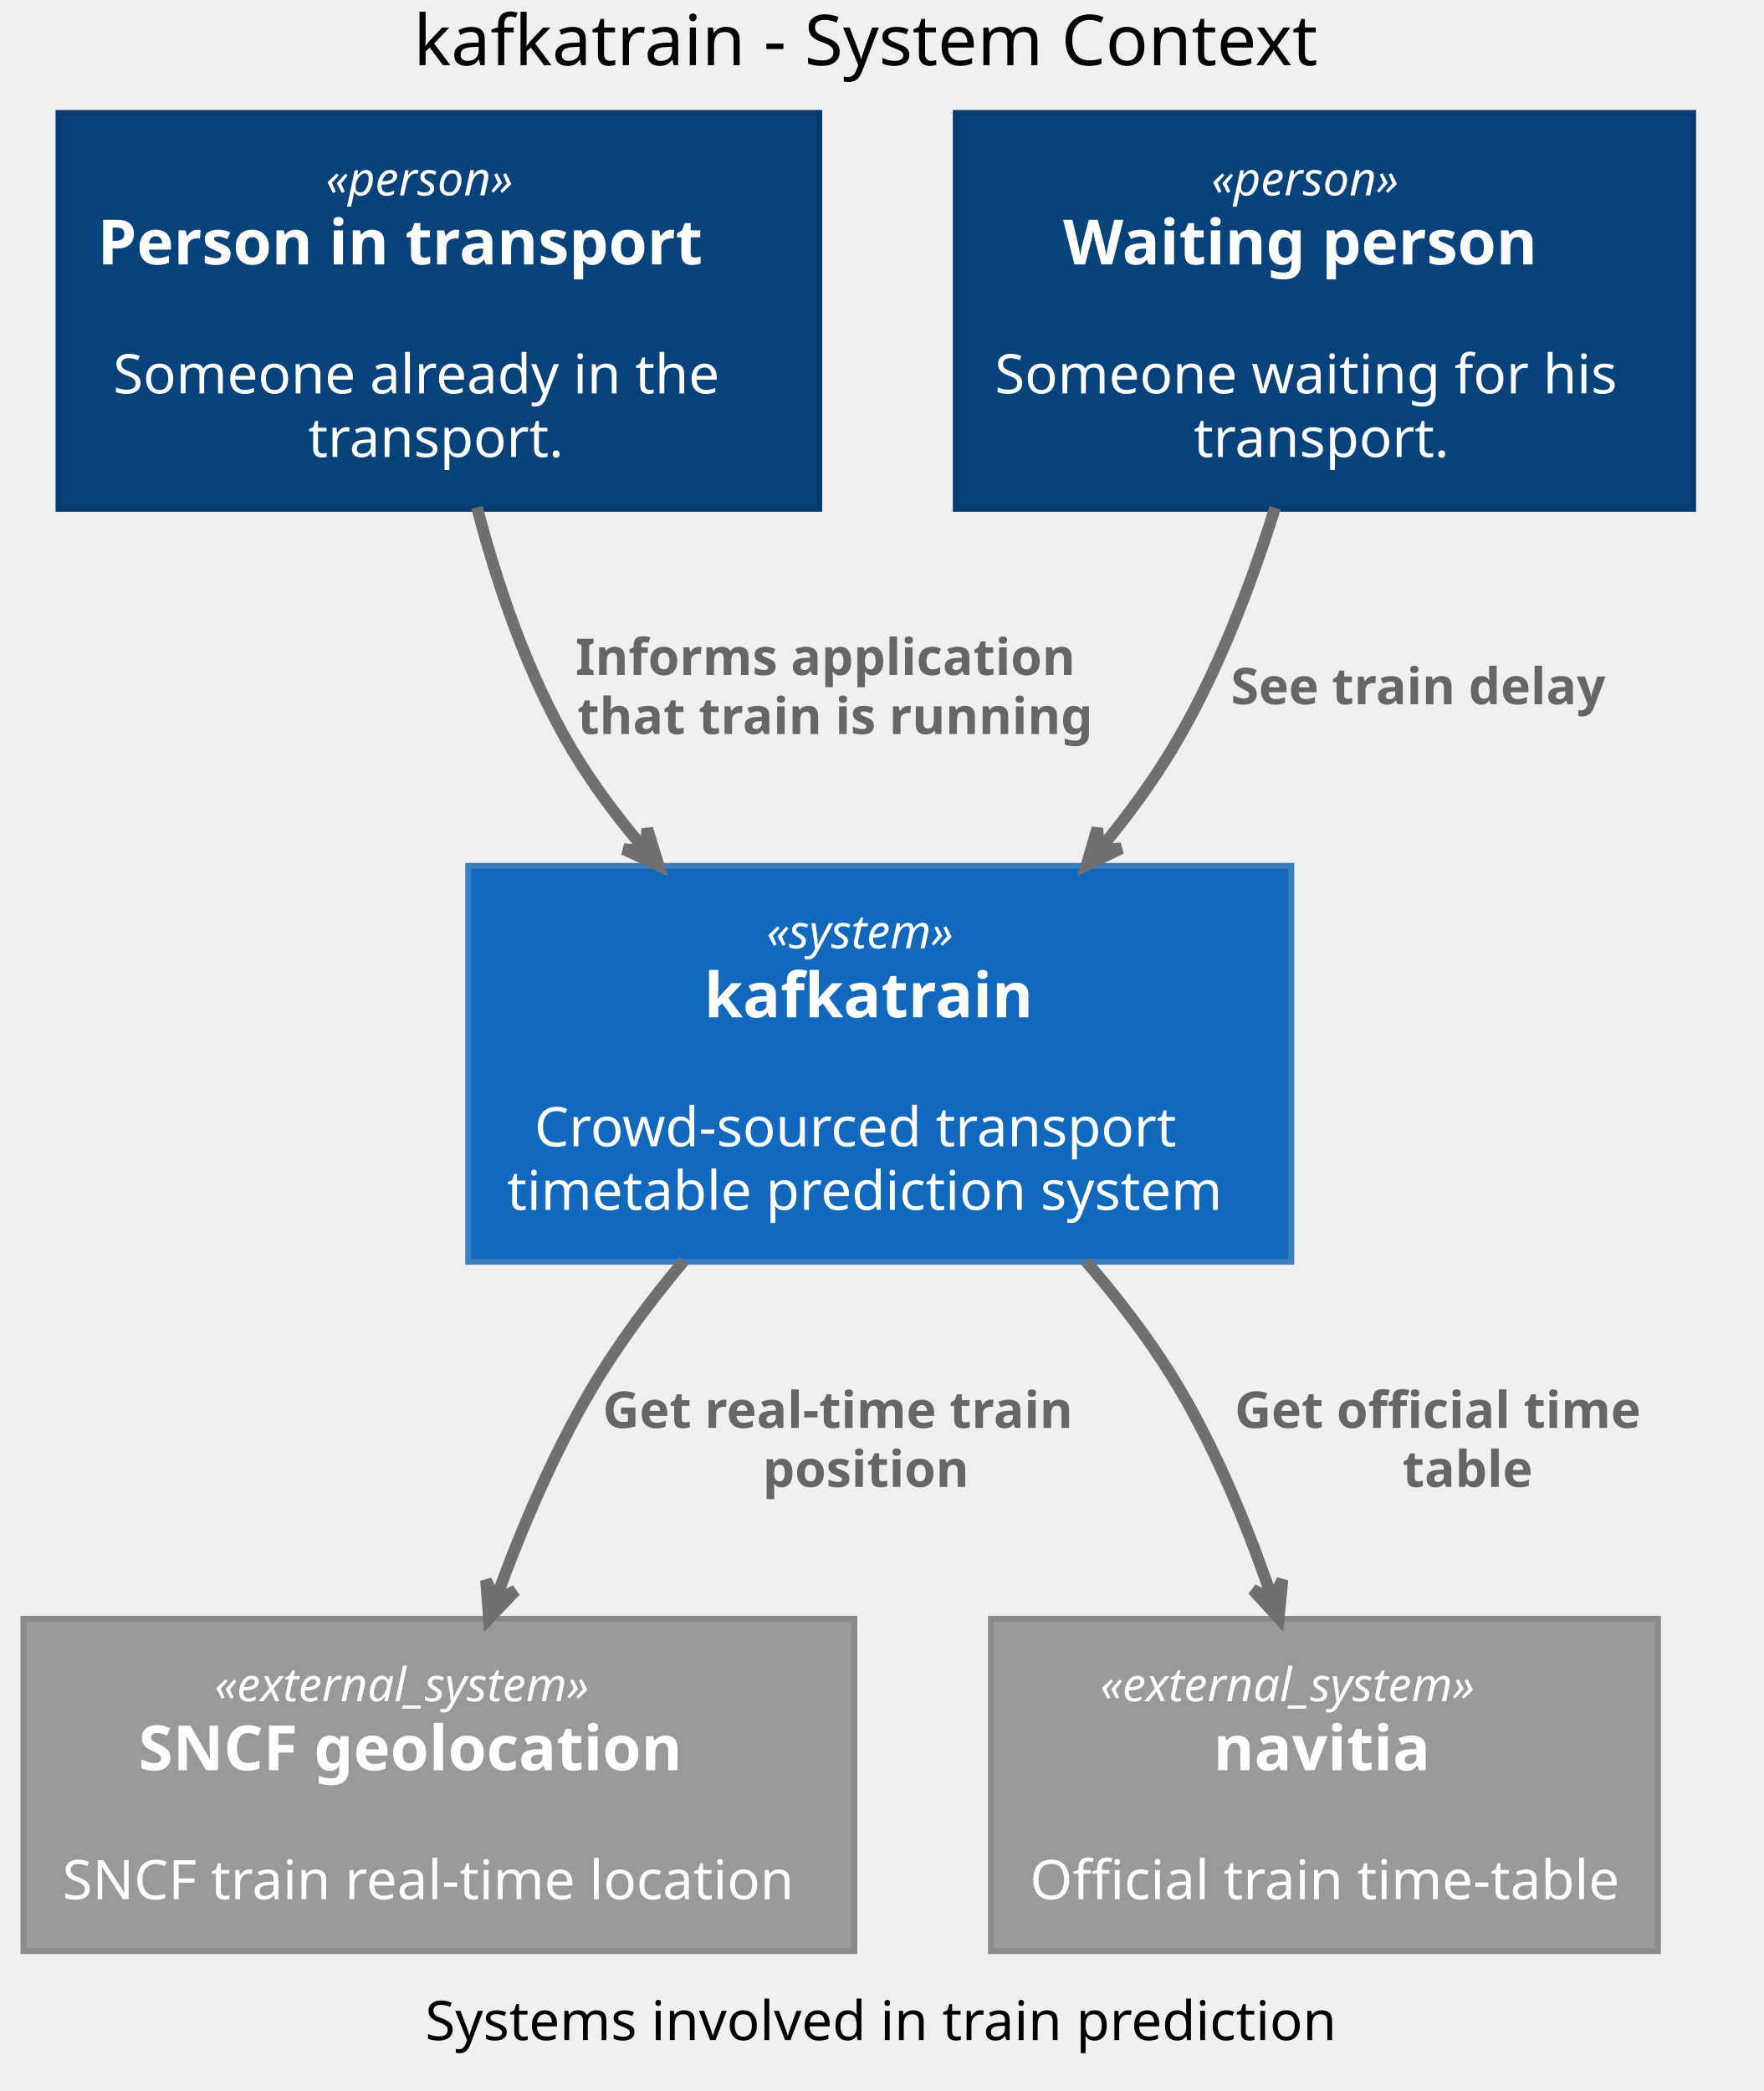
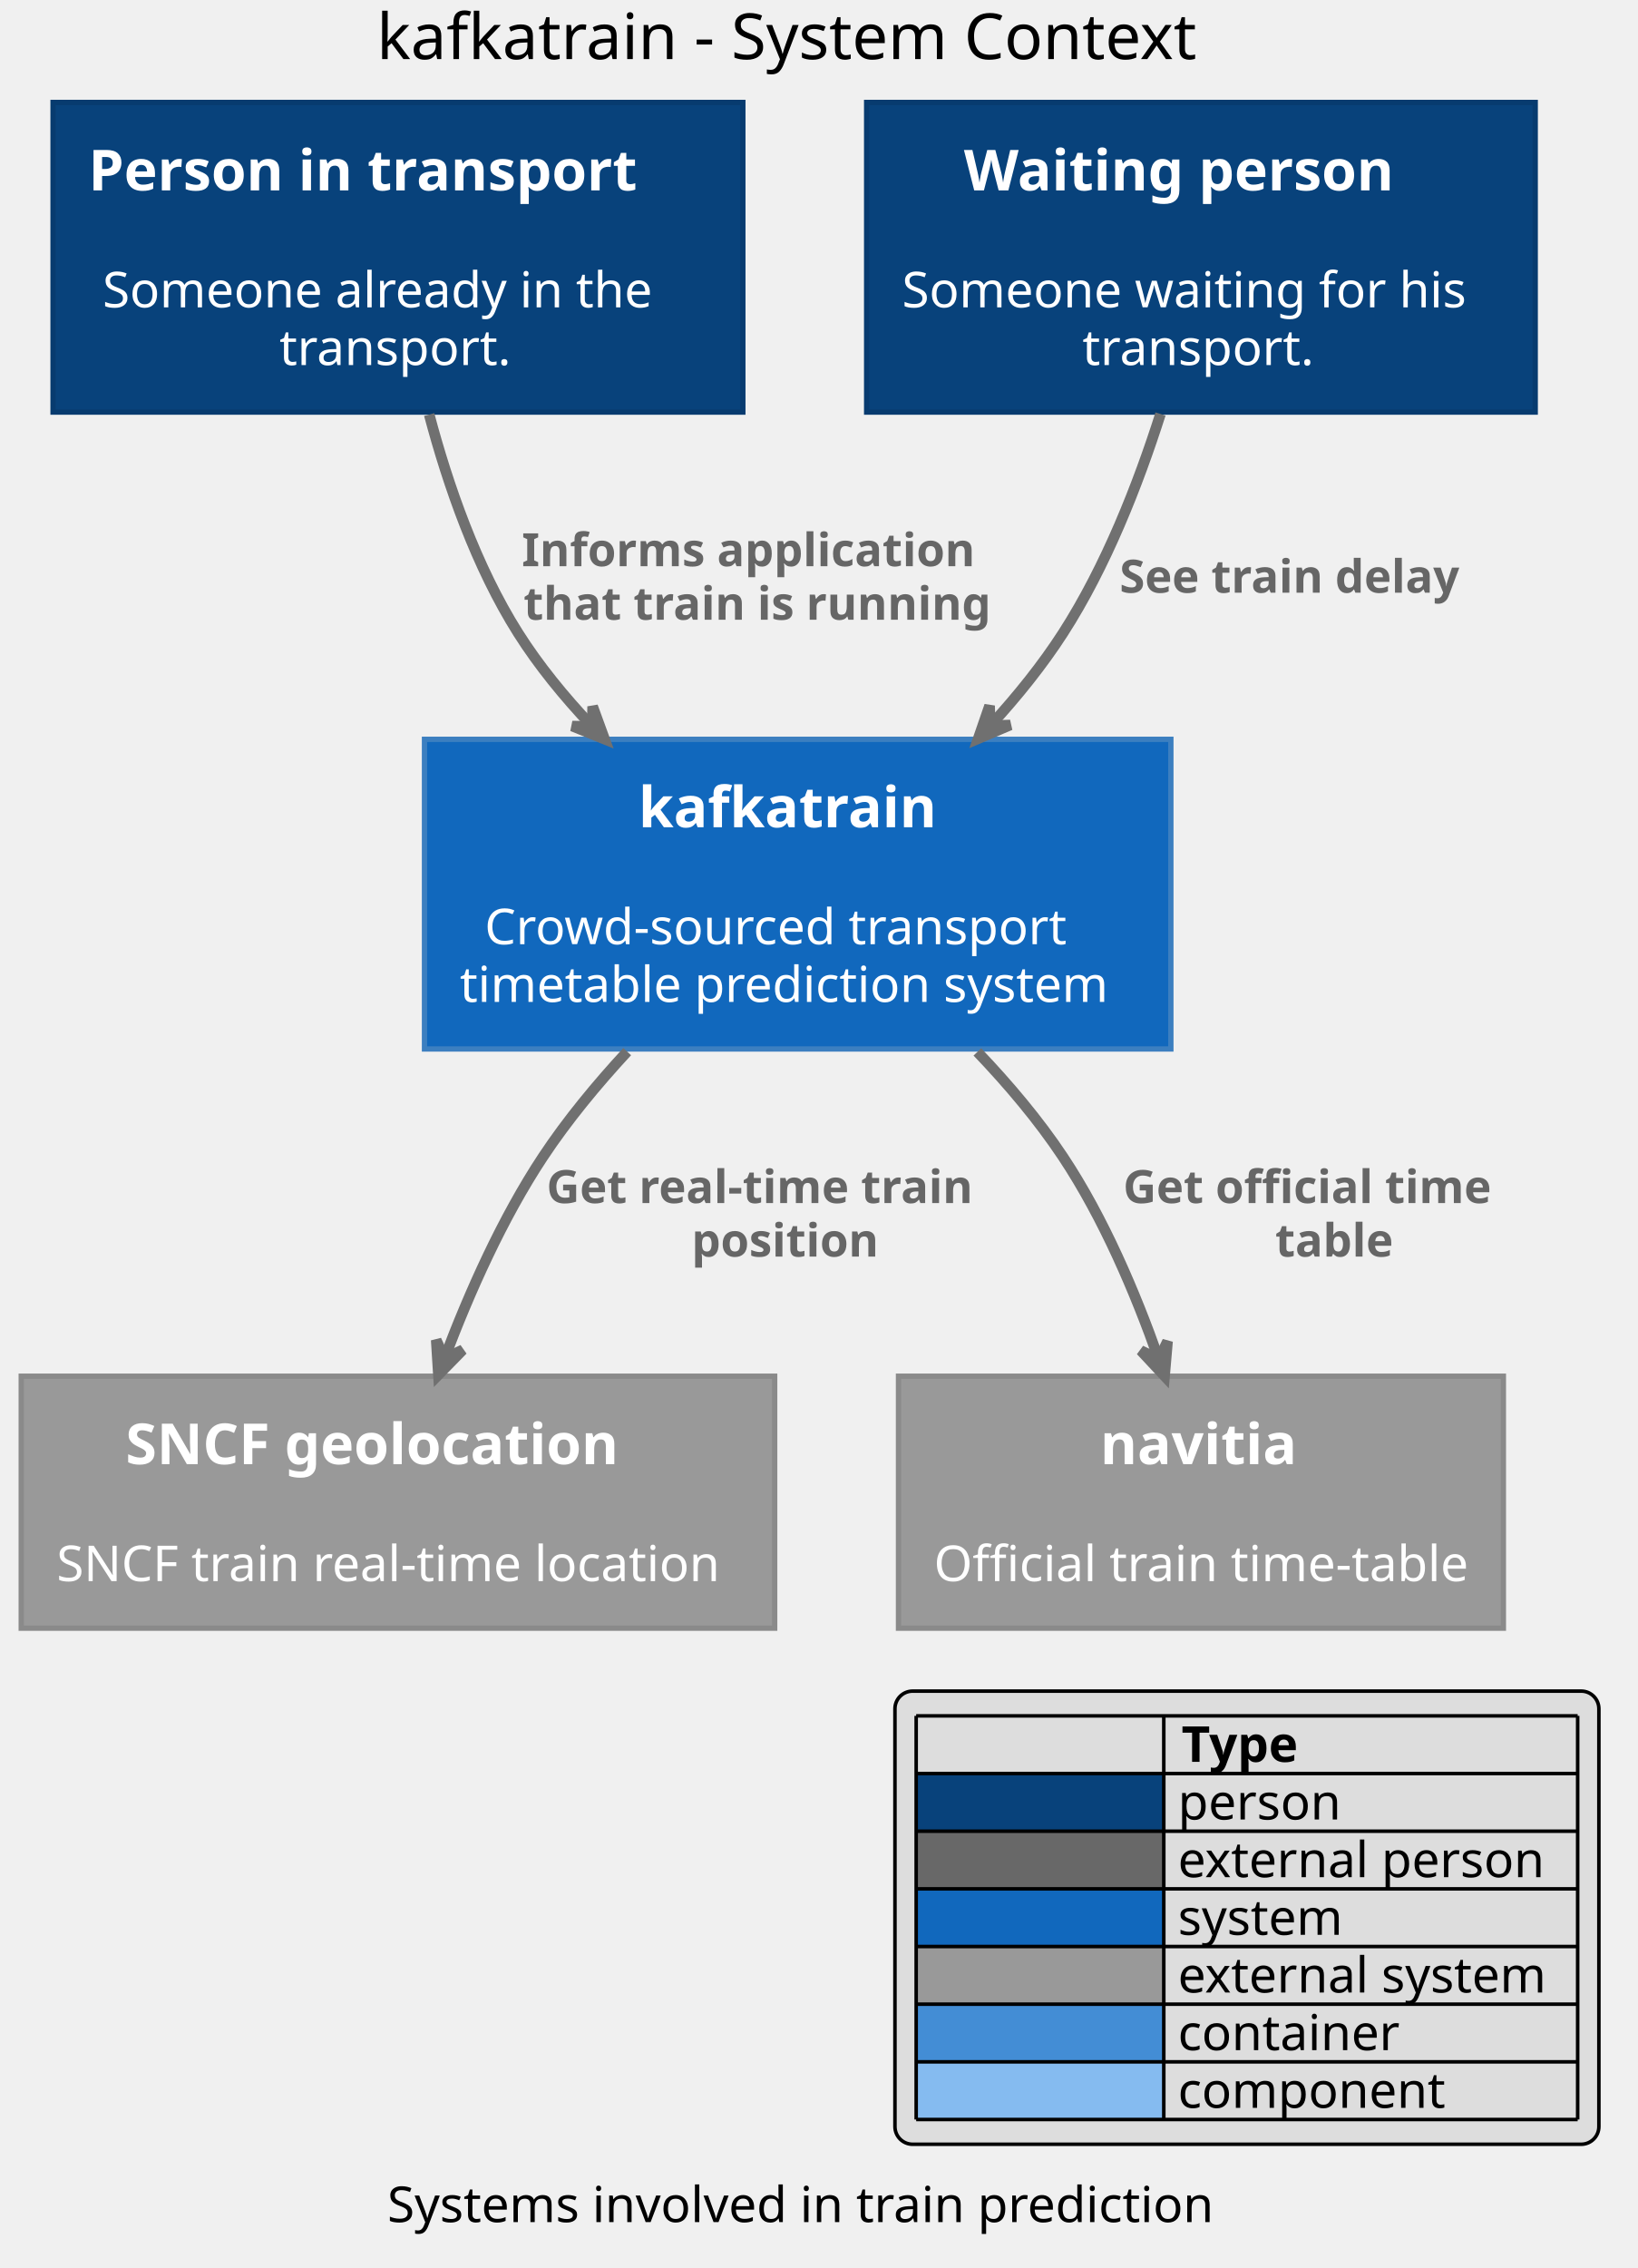
- <svg xmlns="http://www.w3.org/2000/svg" contentScriptType="application/ecmascript" contentStyleType="text/css" height="536px" preserveAspectRatio="none" style="width:452px;height:536px;" version="1.1" viewBox="0 0 452 536" width="452px" zoomAndPan="magnify">
+ <svg xmlns="http://www.w3.org/2000/svg" contentScriptType="application/ecmascript" contentStyleType="text/css" height="641px" preserveAspectRatio="none" style="width:463px;height:641px;" version="1.1" viewBox="0 0 463 641" width="463px" zoomAndPan="magnify">
  <defs>
    <style type="text/css">path:hover { stroke: #ADFF2F !important;}</style>
  </defs>
  <g>
-     <text fill="#000000" font-family="sans-serif" font-size="18" lengthAdjust="spacingAndGlyphs" textLength="248" x="106" y="16.708">kafkatrain - System Context</text>
-     <rect fill="#08427B" height="101.484" style="stroke: #073B6F; stroke-width: 1.5;" width="195" x="15" y="28.953" />
-     <text fill="#FFFFFF" font-family="sans-serif" font-size="12" font-style="italic" lengthAdjust="spacingAndGlyphs" textLength="58" x="83.5" y="50.092">«person»</text>
-     <text fill="#FFFFFF" font-family="sans-serif" font-size="16" font-weight="bold" lengthAdjust="spacingAndGlyphs" textLength="175" x="25" y="67.773">Person in transport</text>
-     <text fill="#FFFFFF" font-family="sans-serif" font-size="14" lengthAdjust="spacingAndGlyphs" textLength="0" x="114.5" y="84.542" />
-     <text fill="#FFFFFF" font-family="sans-serif" font-size="14" lengthAdjust="spacingAndGlyphs" textLength="163" x="29" y="100.839">Someone already in the</text>
-     <text fill="#FFFFFF" font-family="sans-serif" font-size="14" lengthAdjust="spacingAndGlyphs" textLength="67" x="79" y="117.136">transport.</text>
-     <rect fill="#08427B" height="101.484" style="stroke: #073B6F; stroke-width: 1.5;" width="189" x="245" y="28.953" />
-     <text fill="#FFFFFF" font-family="sans-serif" font-size="12" font-style="italic" lengthAdjust="spacingAndGlyphs" textLength="58" x="310.5" y="50.092">«person»</text>
-     <text fill="#FFFFFF" font-family="sans-serif" font-size="16" font-weight="bold" lengthAdjust="spacingAndGlyphs" textLength="134" x="272.5" y="67.773">Waiting person</text>
-     <text fill="#FFFFFF" font-family="sans-serif" font-size="14" lengthAdjust="spacingAndGlyphs" textLength="0" x="341.5" y="84.542" />
-     <text fill="#FFFFFF" font-family="sans-serif" font-size="14" lengthAdjust="spacingAndGlyphs" textLength="165" x="255" y="100.839">Someone waiting for his</text>
-     <text fill="#FFFFFF" font-family="sans-serif" font-size="14" lengthAdjust="spacingAndGlyphs" textLength="67" x="306" y="117.136">transport.</text>
-     <rect fill="#999999" height="85.188" style="stroke: #8A8A8A; stroke-width: 1.5;" width="213" x="6" y="414.953" />
-     <text fill="#FFFFFF" font-family="sans-serif" font-size="12" font-style="italic" lengthAdjust="spacingAndGlyphs" textLength="115" x="55" y="436.092">«external_system»</text>
-     <text fill="#FFFFFF" font-family="sans-serif" font-size="16" font-weight="bold" lengthAdjust="spacingAndGlyphs" textLength="154" x="35.5" y="453.773">SNCF geolocation</text>
-     <text fill="#FFFFFF" font-family="sans-serif" font-size="14" lengthAdjust="spacingAndGlyphs" textLength="0" x="114.5" y="470.542" />
-     <text fill="#FFFFFF" font-family="sans-serif" font-size="14" lengthAdjust="spacingAndGlyphs" textLength="193" x="16" y="486.839">SNCF train real-time location</text>
-     <rect fill="#1168BD" height="101.484" style="stroke: #3C7FC0; stroke-width: 1.5;" width="211" x="120" y="221.953" />
-     <text fill="#FFFFFF" font-family="sans-serif" font-size="12" font-style="italic" lengthAdjust="spacingAndGlyphs" textLength="58" x="196.5" y="243.092">«system»</text>
-     <text fill="#FFFFFF" font-family="sans-serif" font-size="16" font-weight="bold" lengthAdjust="spacingAndGlyphs" textLength="90" x="180.5" y="260.773">kafkatrain</text>
-     <text fill="#FFFFFF" font-family="sans-serif" font-size="14" lengthAdjust="spacingAndGlyphs" textLength="0" x="227.5" y="277.542" />
-     <text fill="#FFFFFF" font-family="sans-serif" font-size="14" lengthAdjust="spacingAndGlyphs" textLength="173" x="137" y="293.839">Crowd-sourced transport</text>
-     <text fill="#FFFFFF" font-family="sans-serif" font-size="14" lengthAdjust="spacingAndGlyphs" textLength="191" x="130" y="310.136">timetable prediction system</text>
-     <rect fill="#999999" height="85.188" style="stroke: #8A8A8A; stroke-width: 1.5;" width="171" x="254" y="414.953" />
-     <text fill="#FFFFFF" font-family="sans-serif" font-size="12" font-style="italic" lengthAdjust="spacingAndGlyphs" textLength="115" x="282" y="436.092">«external_system»</text>
-     <text fill="#FFFFFF" font-family="sans-serif" font-size="16" font-weight="bold" lengthAdjust="spacingAndGlyphs" textLength="57" x="311" y="453.773">navitia</text>
-     <text fill="#FFFFFF" font-family="sans-serif" font-size="14" lengthAdjust="spacingAndGlyphs" textLength="0" x="341.5" y="470.542" />
-     <text fill="#FFFFFF" font-family="sans-serif" font-size="14" lengthAdjust="spacingAndGlyphs" textLength="151" x="264" y="486.839">Official train time-table</text>
-     <path d="M122.265,130.05 C127.536,150.221 135.322,173.081 146.5,191.953 C151.817,200.93 158.343,209.657 165.344,217.85 " fill="none" id="2-&gt;3" style="stroke: #707070; stroke-width: 3.0;" />
-     <polygon fill="#707070" points="168.816,221.827,165.911,212.417,165.528,218.06,159.884,217.677,168.816,221.827" style="stroke: #707070; stroke-width: 3.0;" />
-     <text fill="#666666" font-family="sans-serif" font-size="13" font-weight="bold" lengthAdjust="spacingAndGlyphs" textLength="143" x="147.5" y="173.02">Informs application</text>
-     <text fill="#666666" font-family="sans-serif" font-size="13" font-weight="bold" lengthAdjust="spacingAndGlyphs" textLength="147" x="148" y="188.153">that train is running</text>
-     <path d="M326.837,130.163 C320.592,150.241 311.908,173.003 300.5,191.953 C295.166,200.813 288.734,209.526 281.907,217.758 " fill="none" id="1-&gt;3" style="stroke: #707070; stroke-width: 3.0;" />
-     <polygon fill="#707070" points="278.526,221.759,287.39,217.466,281.753,217.94,281.279,212.303,278.526,221.759" style="stroke: #707070; stroke-width: 3.0;" />
-     <text fill="#666666" font-family="sans-serif" font-size="13" font-weight="bold" lengthAdjust="spacingAndGlyphs" textLength="111" x="315.5" y="180.52">See train delay</text>
-     <path d="M175.366,323.13 C167.436,332.593 159.791,342.734 153.5,352.953 C142.714,370.474 133.851,391.317 127.16,409.761 " fill="none" id="3-&gt;7" style="stroke: #707070; stroke-width: 3.0;" />
-     <polygon fill="#707070" points="125.33,414.895,132.119,407.76,127.009,410.185,124.584,405.075,125.33,414.895" style="stroke: #707070; stroke-width: 3.0;" />
-     <text fill="#666666" font-family="sans-serif" font-size="13" font-weight="bold" lengthAdjust="spacingAndGlyphs" textLength="136" x="154.5" y="366.02">Get real-time train</text>
-     <text fill="#666666" font-family="sans-serif" font-size="13" font-weight="bold" lengthAdjust="spacingAndGlyphs" textLength="59" x="195.5" y="381.153">position</text>
-     <path d="M278.321,323.273 C286.418,332.643 294.173,342.717 300.5,352.953 C311.249,370.343 319.765,391.163 326.062,409.625 " fill="none" id="3-&gt;6" style="stroke: #707070; stroke-width: 3.0;" />
-     <polygon fill="#707070" points="327.779,414.765,328.721,404.962,326.195,410.023,321.133,407.497,327.779,414.765" style="stroke: #707070; stroke-width: 3.0;" />
-     <text fill="#666666" font-family="sans-serif" font-size="13" font-weight="bold" lengthAdjust="spacingAndGlyphs" textLength="119" x="316.5" y="366.02">Get official time</text>
-     <text fill="#666666" font-family="sans-serif" font-size="13" font-weight="bold" lengthAdjust="spacingAndGlyphs" textLength="38" x="359.5" y="381.153">table</text>
-     <text fill="#000000" font-family="sans-serif" font-size="14" lengthAdjust="spacingAndGlyphs" textLength="242" x="109" y="522.948">Systems involved in train prediction</text>
+     <text fill="#000000" font-family="sans-serif" font-size="18" lengthAdjust="spacingAndGlyphs" textLength="248" x="106.5" y="16.708">kafkatrain - System Context</text>
+     <rect fill="#08427B" height="87.516" style="stroke: #073B6F; stroke-width: 1.5;" width="195" x="15" y="28.953" />
+     <text fill="#FFFFFF" font-family="sans-serif" font-size="16" font-weight="bold" lengthAdjust="spacingAndGlyphs" textLength="175" x="25" y="53.805">Person in transport</text>
+     <text fill="#FFFFFF" font-family="sans-serif" font-size="14" lengthAdjust="spacingAndGlyphs" textLength="0" x="114.5" y="70.573" />
+     <text fill="#FFFFFF" font-family="sans-serif" font-size="14" lengthAdjust="spacingAndGlyphs" textLength="163" x="29" y="86.87">Someone already in the</text>
+     <text fill="#FFFFFF" font-family="sans-serif" font-size="14" lengthAdjust="spacingAndGlyphs" textLength="67" x="79" y="103.167">transport.</text>
+     <rect fill="#08427B" height="87.516" style="stroke: #073B6F; stroke-width: 1.5;" width="189" x="245" y="28.953" />
+     <text fill="#FFFFFF" font-family="sans-serif" font-size="16" font-weight="bold" lengthAdjust="spacingAndGlyphs" textLength="134" x="272.5" y="53.805">Waiting person</text>
+     <text fill="#FFFFFF" font-family="sans-serif" font-size="14" lengthAdjust="spacingAndGlyphs" textLength="0" x="341.5" y="70.573" />
+     <text fill="#FFFFFF" font-family="sans-serif" font-size="14" lengthAdjust="spacingAndGlyphs" textLength="165" x="255" y="86.87">Someone waiting for his</text>
+     <text fill="#FFFFFF" font-family="sans-serif" font-size="14" lengthAdjust="spacingAndGlyphs" textLength="67" x="306" y="103.167">transport.</text>
+     <rect fill="#999999" height="71.219" style="stroke: #8A8A8A; stroke-width: 1.5;" width="213" x="6" y="388.953" />
+     <text fill="#FFFFFF" font-family="sans-serif" font-size="16" font-weight="bold" lengthAdjust="spacingAndGlyphs" textLength="154" x="35.5" y="413.805">SNCF geolocation</text>
+     <text fill="#FFFFFF" font-family="sans-serif" font-size="14" lengthAdjust="spacingAndGlyphs" textLength="0" x="114.5" y="430.573" />
+     <text fill="#FFFFFF" font-family="sans-serif" font-size="14" lengthAdjust="spacingAndGlyphs" textLength="193" x="16" y="446.87">SNCF train real-time location</text>
+     <rect fill="#1168BD" height="87.516" style="stroke: #3C7FC0; stroke-width: 1.5;" width="211" x="120" y="208.953" />
+     <text fill="#FFFFFF" font-family="sans-serif" font-size="16" font-weight="bold" lengthAdjust="spacingAndGlyphs" textLength="90" x="180.5" y="233.805">kafkatrain</text>
+     <text fill="#FFFFFF" font-family="sans-serif" font-size="14" lengthAdjust="spacingAndGlyphs" textLength="0" x="227.5" y="250.573" />
+     <text fill="#FFFFFF" font-family="sans-serif" font-size="14" lengthAdjust="spacingAndGlyphs" textLength="173" x="137" y="266.87">Crowd-sourced transport</text>
+     <text fill="#FFFFFF" font-family="sans-serif" font-size="14" lengthAdjust="spacingAndGlyphs" textLength="191" x="130" y="283.167">timetable prediction system</text>
+     <rect fill="#999999" height="71.219" style="stroke: #8A8A8A; stroke-width: 1.5;" width="171" x="254" y="388.953" />
+     <text fill="#FFFFFF" font-family="sans-serif" font-size="16" font-weight="bold" lengthAdjust="spacingAndGlyphs" textLength="57" x="311" y="413.805">navitia</text>
+     <text fill="#FFFFFF" font-family="sans-serif" font-size="14" lengthAdjust="spacingAndGlyphs" textLength="0" x="341.5" y="430.573" />
+     <text fill="#FFFFFF" font-family="sans-serif" font-size="14" lengthAdjust="spacingAndGlyphs" textLength="151" x="264" y="446.87">Official train time-table</text>
+     <path d="M121.334,117.169 C126.617,137.077 134.667,160.254 146.5,178.953 C152.286,188.096 159.466,196.87 167.12,204.978 " fill="none" id="2-&gt;3" style="stroke: #707070; stroke-width: 3.0;" />
+     <polygon fill="#707070" points="170.911,208.904,167.536,199.651,167.438,205.307,161.782,205.209,170.911,208.904" style="stroke: #707070; stroke-width: 3.0;" />
+     <text fill="#666666" font-family="sans-serif" font-size="13" font-weight="bold" lengthAdjust="spacingAndGlyphs" textLength="143" x="147.5" y="160.02">Informs application</text>
+     <text fill="#666666" font-family="sans-serif" font-size="13" font-weight="bold" lengthAdjust="spacingAndGlyphs" textLength="147" x="148" y="175.153">that train is running</text>
+     <path d="M328.072,117.008 C321.744,136.883 312.66,160.079 300.5,178.953 C294.711,187.939 287.656,196.678 280.216,204.816 " fill="none" id="1-&gt;3" style="stroke: #707070; stroke-width: 3.0;" />
+     <polygon fill="#707070" points="276.537,208.76,285.601,204.908,279.947,205.104,279.751,199.451,276.537,208.76" style="stroke: #707070; stroke-width: 3.0;" />
+     <text fill="#666666" font-family="sans-serif" font-size="13" font-weight="bold" lengthAdjust="spacingAndGlyphs" textLength="111" x="316.5" y="167.52">See train delay</text>
+     <path d="M177.303,297.216 C168.707,306.512 160.328,316.641 153.5,326.953 C142.009,344.307 132.656,365.406 125.801,383.533 " fill="none" id="3-&gt;7" style="stroke: #707070; stroke-width: 3.0;" />
+     <polygon fill="#707070" points="123.934,388.561,130.816,381.517,125.674,383.874,123.317,378.732,123.934,388.561" style="stroke: #707070; stroke-width: 3.0;" />
+     <text fill="#666666" font-family="sans-serif" font-size="13" font-weight="bold" lengthAdjust="spacingAndGlyphs" textLength="136" x="154.5" y="340.02">Get real-time train</text>
+     <text fill="#666666" font-family="sans-serif" font-size="13" font-weight="bold" lengthAdjust="spacingAndGlyphs" textLength="59" x="195.5" y="355.153">position</text>
+     <path d="M276.301,297.3 C285.1,306.514 293.618,316.592 300.5,326.953 C312.025,344.305 321.031,365.59 327.471,383.84 " fill="none" id="3-&gt;6" style="stroke: #707070; stroke-width: 3.0;" />
+     <polygon fill="#707070" points="329.22,388.902,330.062,379.089,327.587,384.176,322.5,381.701,329.22,388.902" style="stroke: #707070; stroke-width: 3.0;" />
+     <text fill="#666666" font-family="sans-serif" font-size="13" font-weight="bold" lengthAdjust="spacingAndGlyphs" textLength="119" x="317.5" y="340.02">Get official time</text>
+     <text fill="#666666" font-family="sans-serif" font-size="13" font-weight="bold" lengthAdjust="spacingAndGlyphs" textLength="38" x="360.5" y="355.153">table</text>
+     <rect fill="#DDDDDD" height="128.078" rx="5" ry="5" style="stroke: #000000; stroke-width: 1.0;" width="199" x="253" y="477.953" />
+     <text fill="#000000" font-family="sans-serif" font-size="14" font-weight="bold" lengthAdjust="spacingAndGlyphs" textLength="0" x="329" y="497.948" />
+     <text fill="#000000" font-family="sans-serif" font-size="14" font-weight="bold" lengthAdjust="spacingAndGlyphs" textLength="39" x="334" y="497.948">Type</text>
+     <rect fill="#08427B" height="16.297" style="stroke: none; stroke-width: 1.0;" width="70" x="259" y="501.25" />
+     <text fill="#000000" font-family="sans-serif" font-size="14" lengthAdjust="spacingAndGlyphs" textLength="0" x="283" y="514.245" />
+     <text fill="#000000" font-family="sans-serif" font-size="14" lengthAdjust="spacingAndGlyphs" textLength="49" x="333" y="514.245">person</text>
+     <rect fill="#686868" height="16.297" style="stroke: none; stroke-width: 1.0;" width="70" x="259" y="517.547" />
+     <text fill="#000000" font-family="sans-serif" font-size="14" lengthAdjust="spacingAndGlyphs" textLength="0" x="283" y="530.542" />
+     <text fill="#000000" font-family="sans-serif" font-size="14" lengthAdjust="spacingAndGlyphs" textLength="108" x="333" y="530.542">external person</text>
+     <rect fill="#1168BD" height="16.297" style="stroke: none; stroke-width: 1.0;" width="70" x="259" y="533.844" />
+     <text fill="#000000" font-family="sans-serif" font-size="14" lengthAdjust="spacingAndGlyphs" textLength="0" x="271" y="546.839" />
+     <text fill="#000000" font-family="sans-serif" font-size="14" lengthAdjust="spacingAndGlyphs" textLength="50" x="333" y="546.839">system</text>
+     <rect fill="#999999" height="16.297" style="stroke: none; stroke-width: 1.0;" width="70" x="259" y="550.141" />
+     <text fill="#000000" font-family="sans-serif" font-size="14" lengthAdjust="spacingAndGlyphs" textLength="0" x="283" y="563.136" />
+     <text fill="#000000" font-family="sans-serif" font-size="14" lengthAdjust="spacingAndGlyphs" textLength="109" x="333" y="563.136">external system</text>
+     <rect fill="#438DD5" height="16.297" style="stroke: none; stroke-width: 1.0;" width="70" x="259" y="566.438" />
+     <text fill="#000000" font-family="sans-serif" font-size="14" lengthAdjust="spacingAndGlyphs" textLength="0" x="271" y="579.433" />
+     <text fill="#000000" font-family="sans-serif" font-size="14" lengthAdjust="spacingAndGlyphs" textLength="65" x="333" y="579.433">container</text>
+     <rect fill="#85BBF0" height="16.297" style="stroke: none; stroke-width: 1.0;" width="70" x="259" y="582.734" />
+     <text fill="#000000" font-family="sans-serif" font-size="14" lengthAdjust="spacingAndGlyphs" textLength="0" x="271" y="595.73" />
+     <text fill="#000000" font-family="sans-serif" font-size="14" lengthAdjust="spacingAndGlyphs" textLength="80" x="333" y="595.73">component</text>
+     <line style="stroke: #000000; stroke-width: 1.0;" x1="259" x2="446" y1="484.953" y2="484.953" />
+     <line style="stroke: #000000; stroke-width: 1.0;" x1="259" x2="446" y1="501.25" y2="501.25" />
+     <line style="stroke: #000000; stroke-width: 1.0;" x1="259" x2="446" y1="517.547" y2="517.547" />
+     <line style="stroke: #000000; stroke-width: 1.0;" x1="259" x2="446" y1="533.844" y2="533.844" />
+     <line style="stroke: #000000; stroke-width: 1.0;" x1="259" x2="446" y1="550.141" y2="550.141" />
+     <line style="stroke: #000000; stroke-width: 1.0;" x1="259" x2="446" y1="566.438" y2="566.438" />
+     <line style="stroke: #000000; stroke-width: 1.0;" x1="259" x2="446" y1="582.734" y2="582.734" />
+     <line style="stroke: #000000; stroke-width: 1.0;" x1="259" x2="446" y1="599.031" y2="599.031" />
+     <line style="stroke: #000000; stroke-width: 1.0;" x1="259" x2="259" y1="484.953" y2="599.031" />
+     <line style="stroke: #000000; stroke-width: 1.0;" x1="329" x2="329" y1="484.953" y2="599.031" />
+     <line style="stroke: #000000; stroke-width: 1.0;" x1="446" x2="446" y1="484.953" y2="599.031" />
+     <text fill="#000000" font-family="sans-serif" font-size="14" lengthAdjust="spacingAndGlyphs" textLength="242" x="109.5" y="628.026">Systems involved in train prediction</text>
  </g>
</svg>
